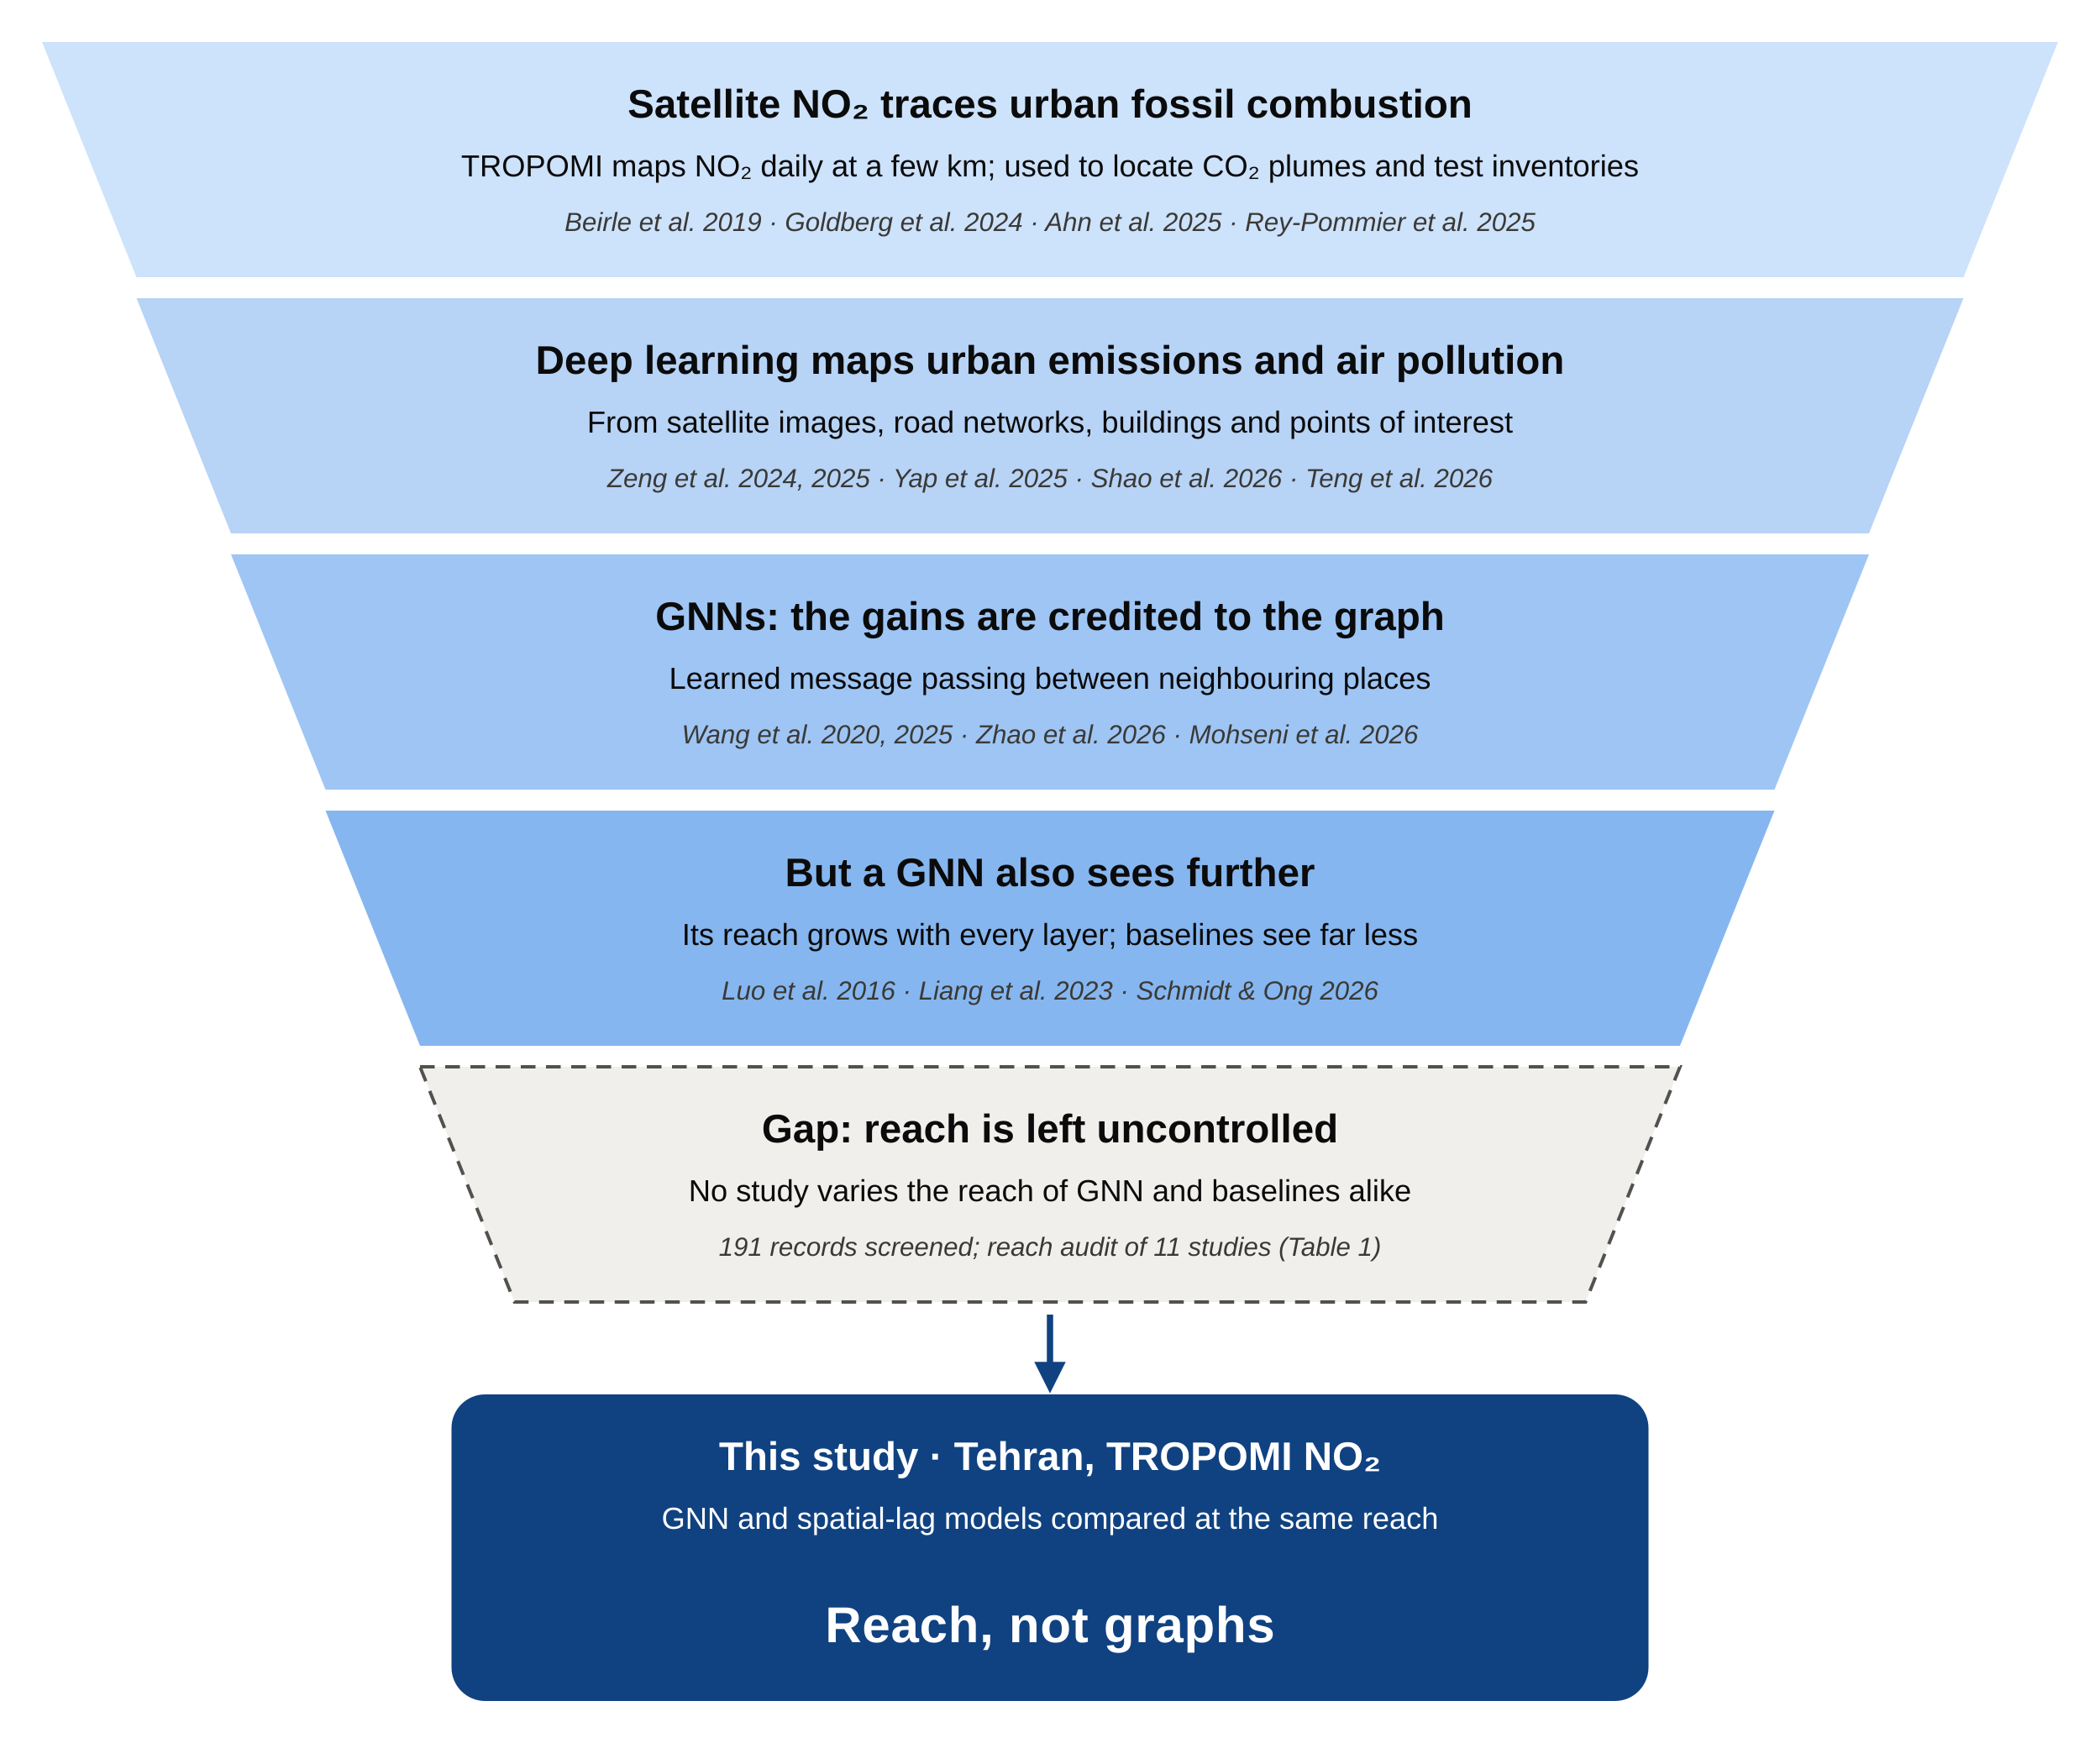
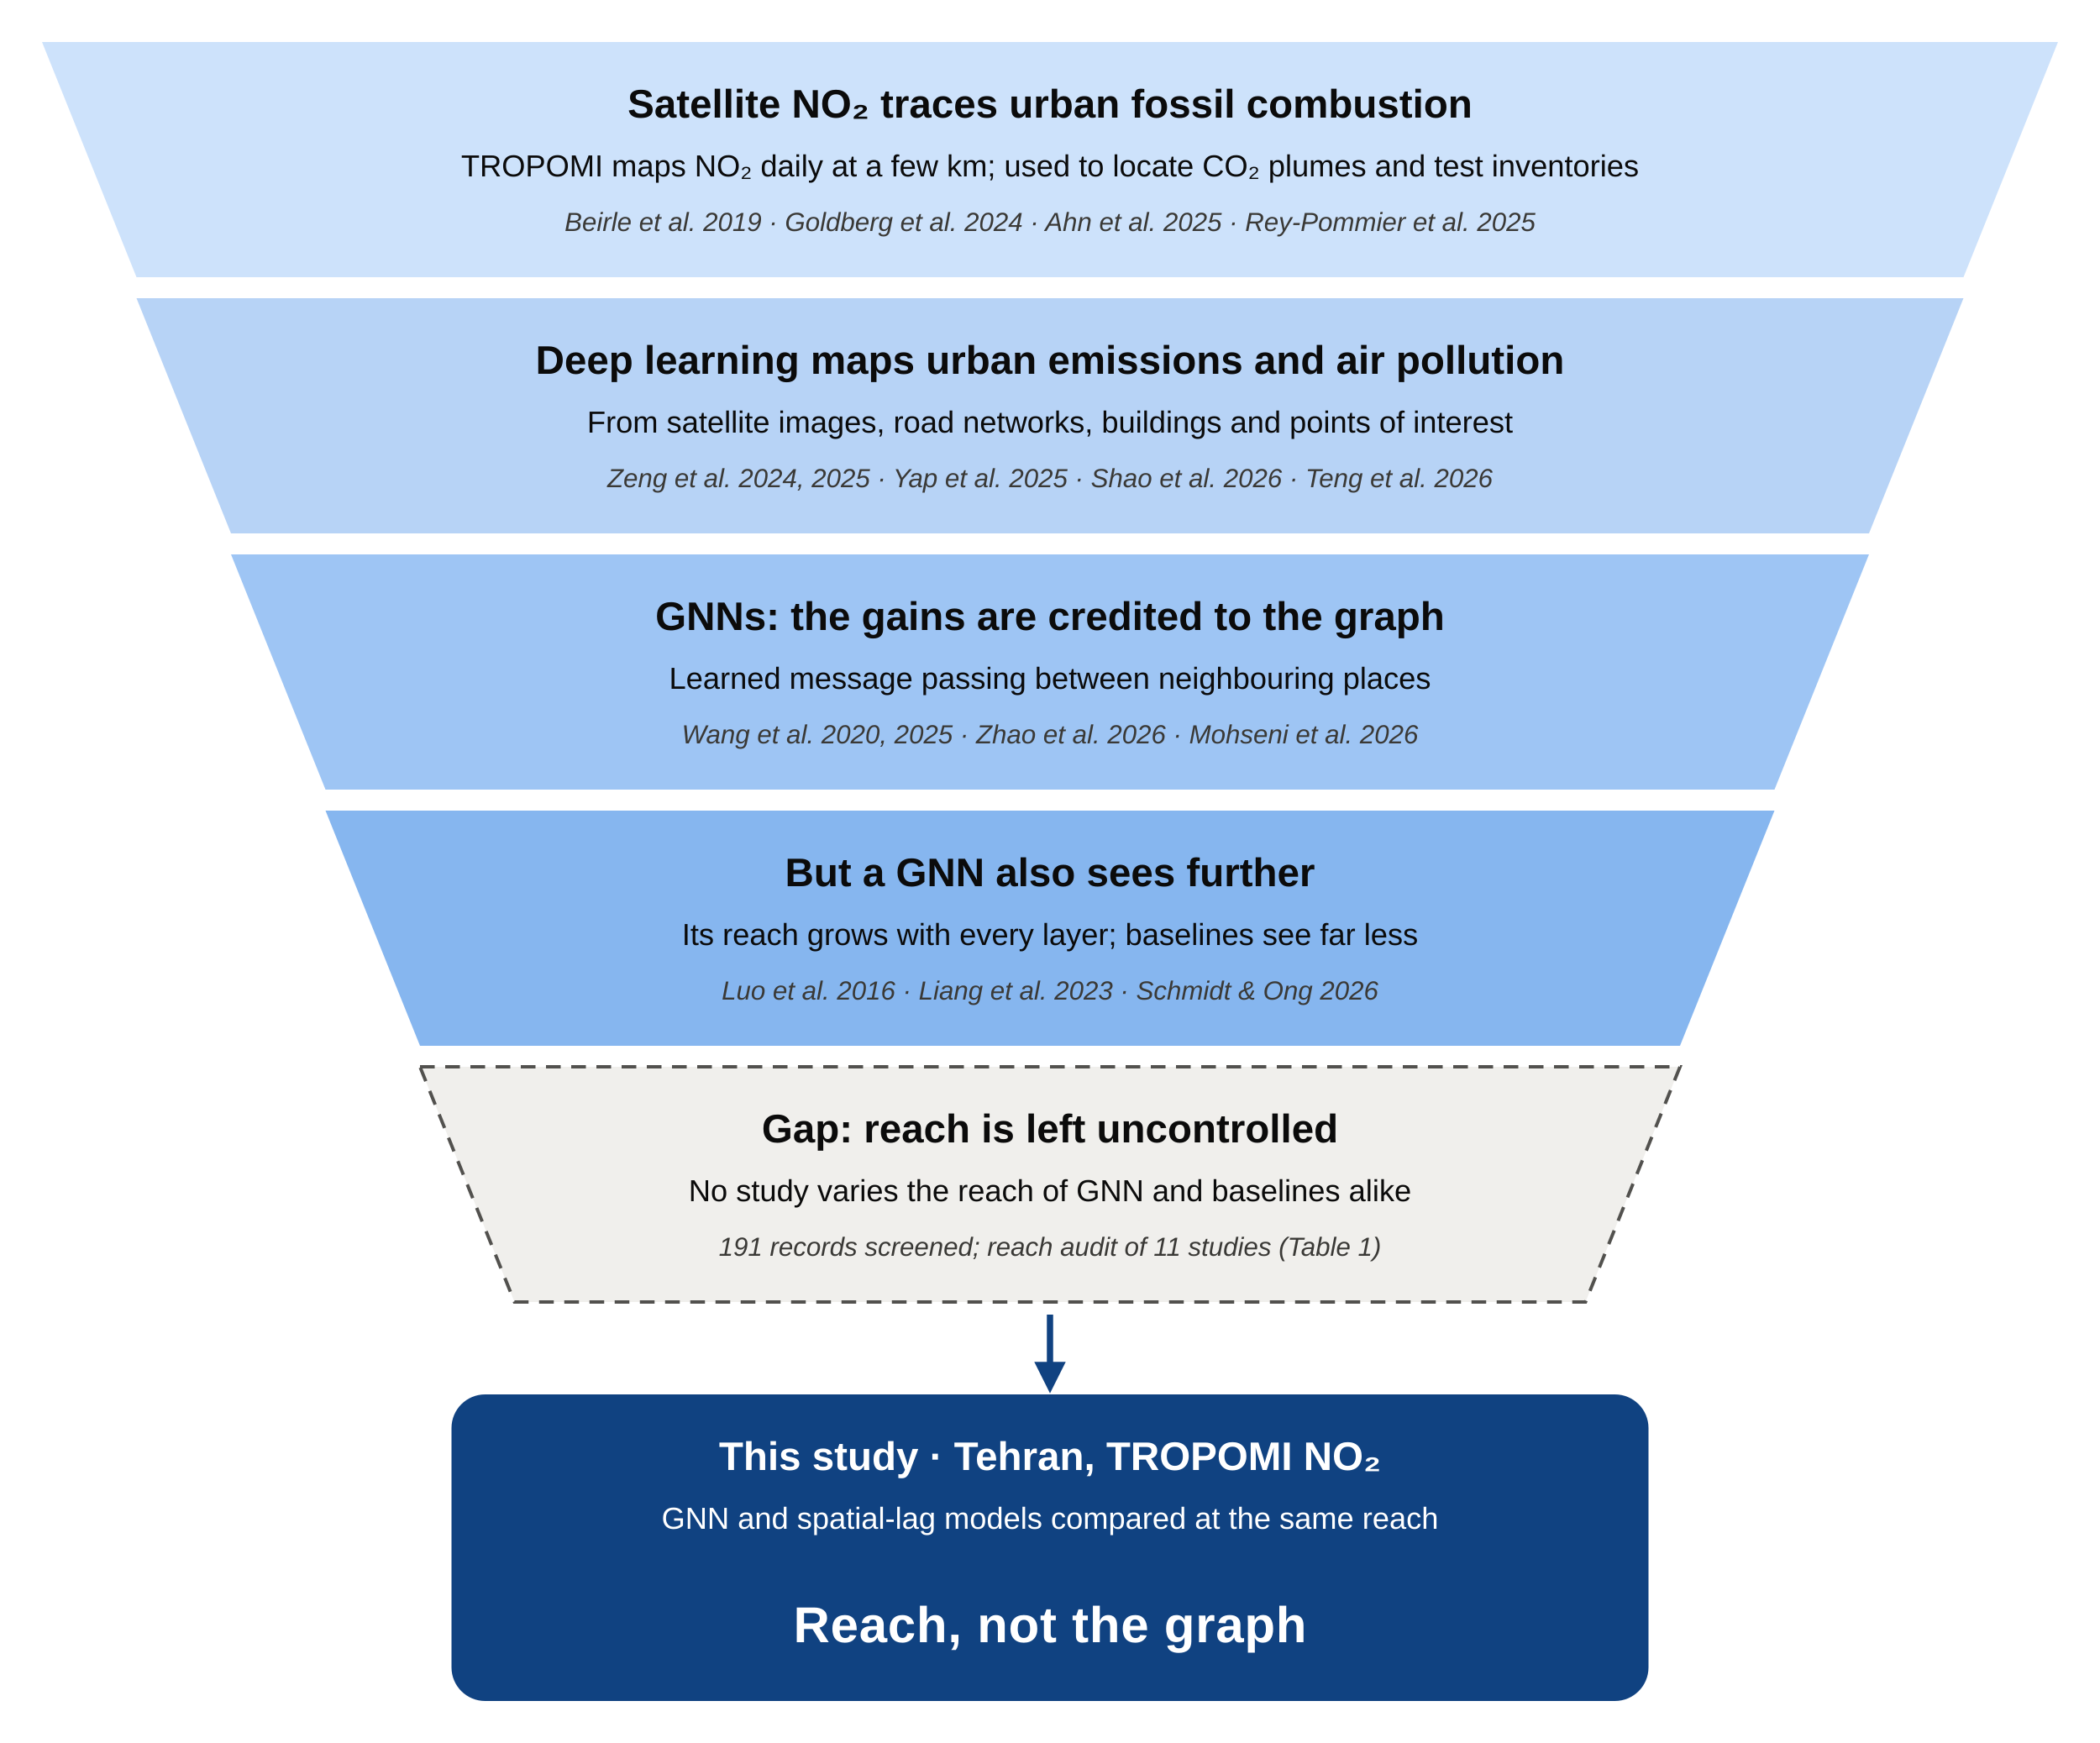
<svg xmlns="http://www.w3.org/2000/svg" width="1000" height="830" viewBox="0 0 1000 830" role="img" aria-labelledby="t d">
  <defs>
    <marker id="arrow" viewBox="0 0 10 10" refX="5" refY="5" markerWidth="5" markerHeight="5" orient="auto-start-reverse">
      <path d="M0,0 L10,5 L0,10 z" fill="#104281" />
    </marker>
  </defs>
  <style>
    text { font-family: "Segoe UI", "Helvetica Neue", Arial, "DejaVu Sans", sans-serif; text-anchor: middle; }
    .title { font-size: 19px; font-weight: 700; fill: #0b0b0b; }
    .desc  { font-size: 14.5px; fill: #0b0b0b; }
    .refs  { font-size: 12.5px; fill: #3a3936; font-style: italic; }
    .white { fill: #ffffff; }
    .punch { font-size: 24px; font-weight: 700; fill: #ffffff; letter-spacing: 0.3px; }
  </style>
  <rect width="1000" height="830" fill="#ffffff" />
  <path d="M20,20 L980,20 L935,132 L65,132 Z" fill="#cde2fb" />
  <text class="title" x="500" y="56">Satellite NO₂ traces urban fossil combustion</text>
  <text class="desc" x="500" y="84">TROPOMI maps NO₂ daily at a few km; used to locate CO₂ plumes and test inventories</text>
  <text class="refs" x="500" y="110">Beirle et al. 2019 · Goldberg et al. 2024 · Ahn et al. 2025 · Rey-Pommier et al. 2025</text>
  <path d="M65,142 L935,142 L890,254 L110,254 Z" fill="#b7d3f6" />
  <text class="title" x="500" y="178">Deep learning maps urban emissions and air pollution</text>
  <text class="desc" x="500" y="206">From satellite images, road networks, buildings and points of interest</text>
  <text class="refs" x="500" y="232">Zeng et al. 2024, 2025 · Yap et al. 2025 · Shao et al. 2026 · Teng et al. 2026</text>
  <path d="M110,264 L890,264 L845,376 L155,376 Z" fill="#9ec5f4" />
  <text class="title" x="500" y="300">GNNs: the gains are credited to the graph</text>
  <text class="desc" x="500" y="328">Learned message passing between neighbouring places</text>
  <text class="refs" x="500" y="354">Wang et al. 2020, 2025 · Zhao et al. 2026 · Mohseni et al. 2026</text>
  <path d="M155,386 L845,386 L800,498 L200,498 Z" fill="#86b6ef" />
  <text class="title" x="500" y="422">But a GNN also sees further</text>
  <text class="desc" x="500" y="450">Its reach grows with every layer; baselines see far less</text>
  <text class="refs" x="500" y="476">Luo et al. 2016 · Liang et al. 2023 · Schmidt &amp; Ong 2026</text>
  <path d="M200,508 L800,508 L755,620 L245,620 Z" fill="#f0efec" stroke="#52514e" stroke-width="1.6" stroke-dasharray="7 5" />
  <text class="title" x="500" y="544">Gap: reach is left uncontrolled</text>
  <text class="desc" x="500" y="572">No study varies the reach of GNN and baselines alike</text>
  <text class="refs" x="500" y="598">191 records screened; reach audit of 11 studies (Table 1)</text>
  <line x1="500" y1="626" x2="500" y2="656" stroke="#104281" stroke-width="3" marker-end="url(#arrow)" />
  <rect x="215" y="664" width="570" height="146" rx="16" fill="#104281" />
  <text class="title white" x="500" y="700">This study · Tehran, TROPOMI NO₂</text>
  <text class="desc white" x="500" y="728">GNN and spatial-lag models compared at the same reach</text>
-   <text class="punch" x="500" y="782">Reach, not graphs</text>
+   <text class="punch" x="500" y="782">Reach, not the graph</text>
</svg>
